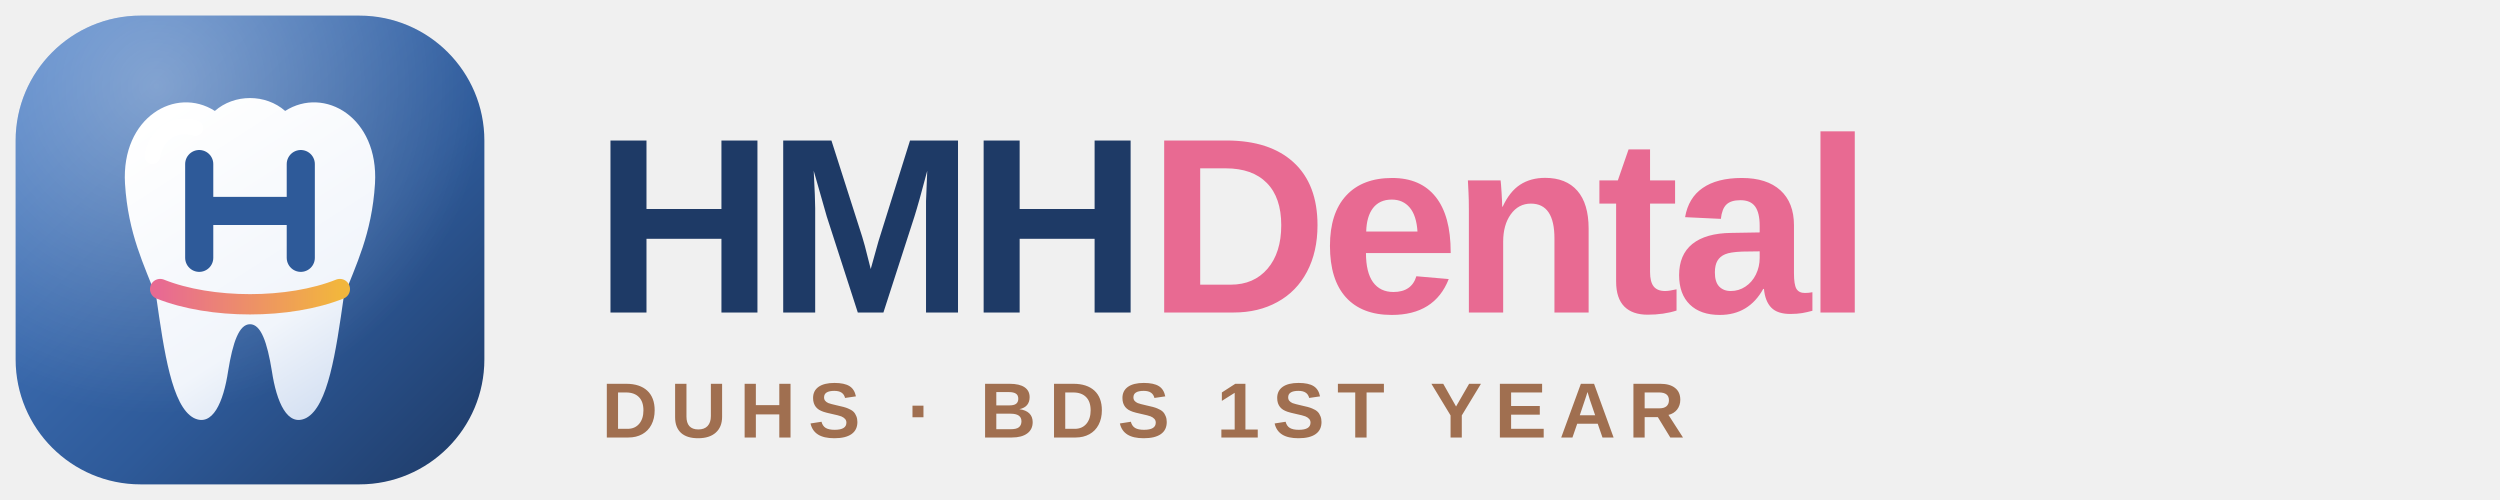
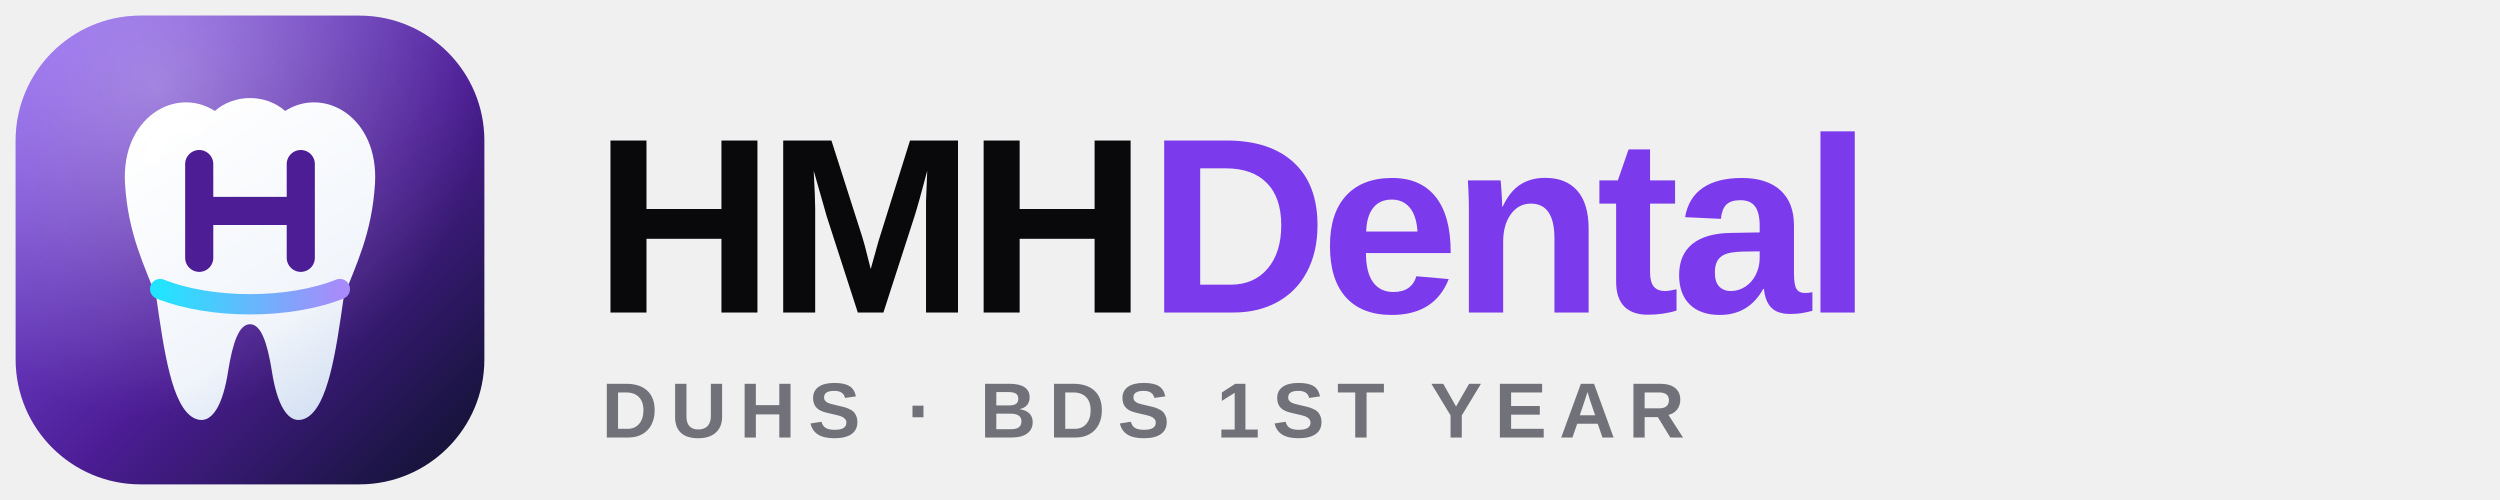
<svg xmlns="http://www.w3.org/2000/svg" viewBox="0 0 320 64">
  <svg x="0" y="0" width="64" height="64" viewBox="0 0 64 64">
    <defs>
      <linearGradient id="hmh-bg" x1="0" y1="0" x2="1" y2="1">
-         <stop offset="0" stop-color="#4a7fc9" />
-         <stop offset="0.6" stop-color="#2e5a99" />
-         <stop offset="1" stop-color="#1e3a66" />
+         <stop offset="0" stop-color="#8b5cf6" />
+         <stop offset="0.55" stop-color="#4c1d95" />
+         <stop offset="1" stop-color="#0b1229" />
      </linearGradient>
      <linearGradient id="hmh-tooth" x1="0.25" y1="0" x2="0.75" y2="1">
        <stop offset="0" stop-color="#ffffff" />
        <stop offset="0.7" stop-color="#f1f5fb" />
        <stop offset="1" stop-color="#d4e0f2" />
      </linearGradient>
      <linearGradient id="hmh-band" x1="0" y1="0" x2="1" y2="0">
-         <stop offset="0" stop-color="#e86a92" />
-         <stop offset="1" stop-color="#f2b63d" />
+         <stop offset="0" stop-color="#22e4ff" />
+         <stop offset="1" stop-color="#a78bfa" />
      </linearGradient>
      <radialGradient id="hmh-gloss" cx="0.3" cy="0.15" r="0.7">
        <stop offset="0" stop-color="#ffffff" stop-opacity="0.35" />
        <stop offset="1" stop-color="#ffffff" stop-opacity="0" />
      </radialGradient>
    </defs>
    <rect x="2" y="2" width="60" height="60" rx="16" fill="url(#hmh-bg)" />
    <rect x="2" y="2" width="60" height="60" rx="16" fill="url(#hmh-gloss)" />
    <path d="M16 23.5 C15.5 15 22.5 11 27.5 14.2 C30 12 34 12 36.5 14.2 C41.5 11 48.5 15 48 23.5 C47.6 30 45.5 34 44 38 C43 45 42 52 39.2 53.5 C36.8 54.7 35.4 51.5 34.8 47.5 C34.2 43.8 33.4 41.5 32 41.5 C30.6 41.5 29.8 43.8 29.2 47.5 C28.6 51.5 27.2 54.7 24.8 53.5 C22 52 21 45 20 38 C18.5 34 16.4 30 16 23.5 Z" fill="url(#hmh-tooth)" />
-     <path d="M25.5 21 V33 M38.5 21 V33 M25.5 27 H38.5" stroke="#2e5a99" stroke-width="3.6" stroke-linecap="round" fill="none" />
+     <path d="M25.5 21 V33 M38.5 21 V33 M25.5 27 H38.5" stroke="#4c1d95" stroke-width="3.6" stroke-linecap="round" fill="none" />
    <path d="M20.5 37 C27 39.6 37 39.6 43.5 37" stroke="url(#hmh-band)" stroke-width="2.6" stroke-linecap="round" fill="none" />
    <path d="M19.5 20 C20 17 22.5 15.6 25 16.4" stroke="#ffffff" stroke-width="2" stroke-linecap="round" fill="none" />
  </svg>
-   <text x="76" y="40" font-family="Bricolage Grotesque, Space Grotesk, Arial, sans-serif" font-size="32" font-weight="800" letter-spacing="-1" fill="#1e3a66">HMH<tspan fill="#e86a92">Dental</tspan>
+   <text x="76" y="40" font-family="Bricolage Grotesque, Space Grotesk, Arial, sans-serif" font-size="32" font-weight="800" letter-spacing="-1" fill="#09090b">HMH<tspan fill="#7c3aed">Dental</tspan>
  </text>
-   <text x="77" y="56" font-family="Sora, Arial, sans-serif" font-size="10" font-weight="600" letter-spacing="1.6" fill="#a06f50">DUHS · BDS 1ST YEAR</text>
+   <text x="77" y="56" font-family="Sora, Arial, sans-serif" font-size="10" font-weight="600" letter-spacing="1.6" fill="#71717a">DUHS · BDS 1ST YEAR</text>
</svg>
